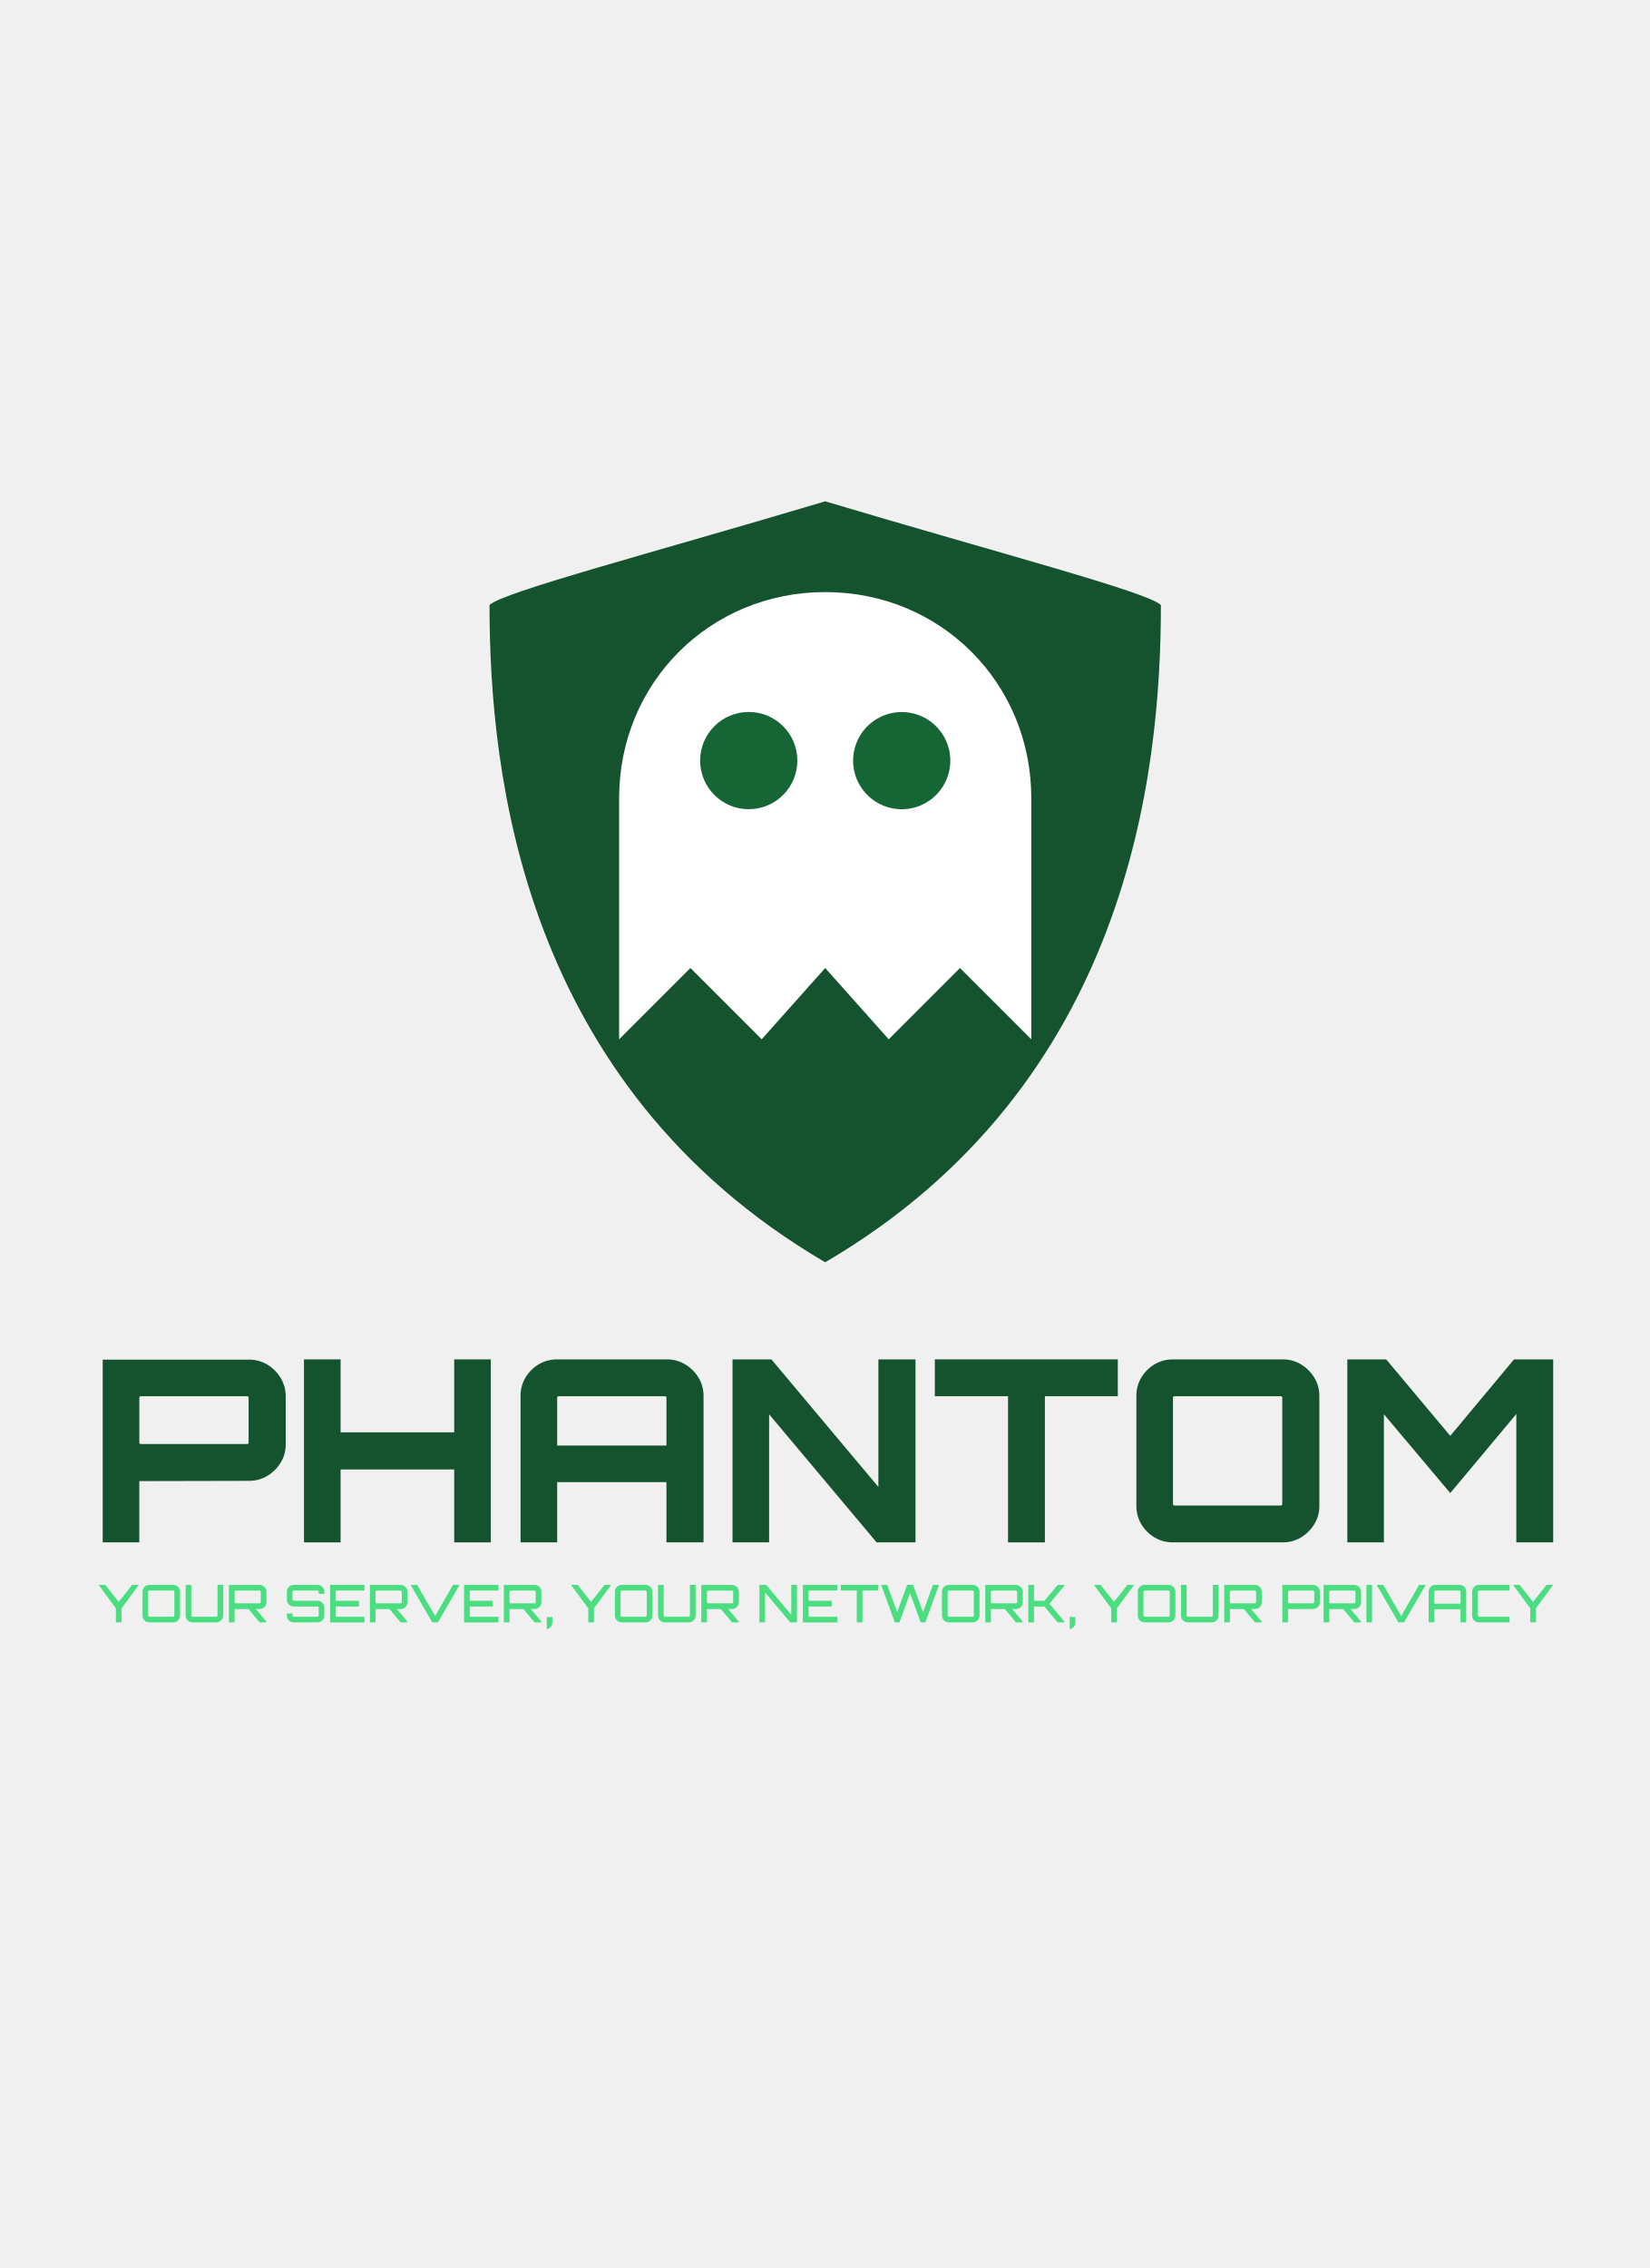
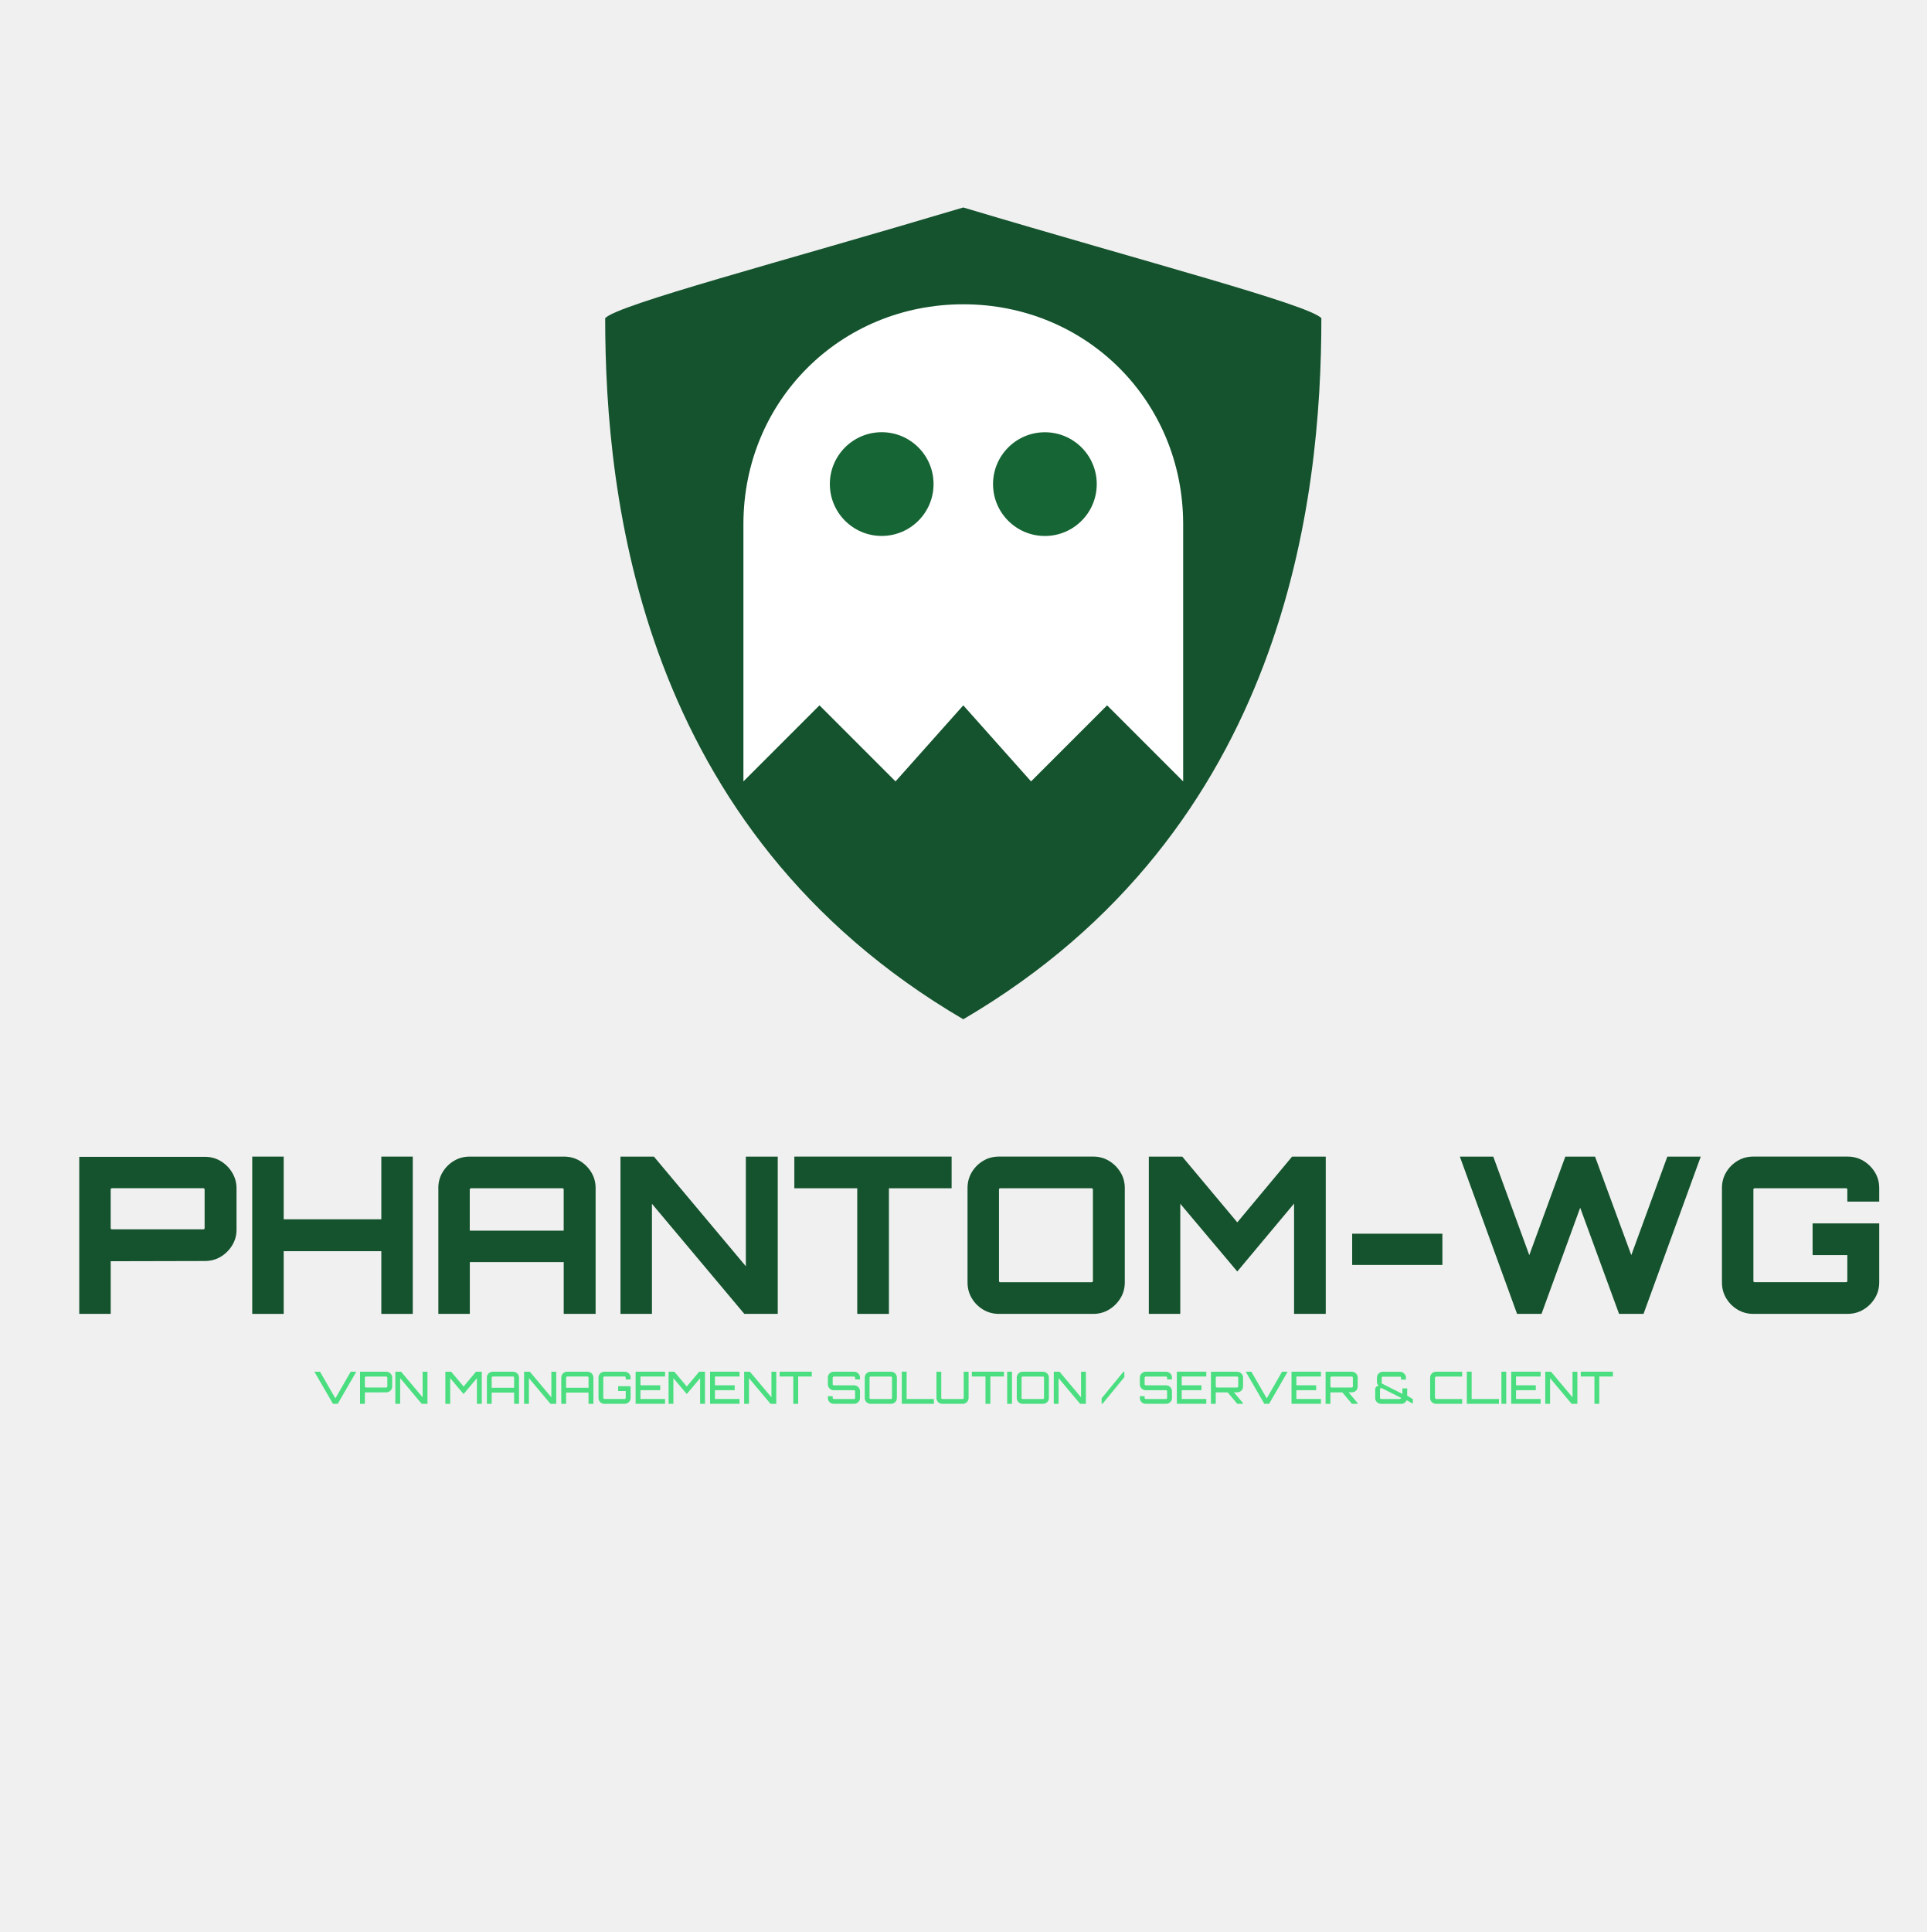
- <svg xmlns="http://www.w3.org/2000/svg" id="Phantom_Master_Vertical_Logo" data-name="Phantom Master Vertical Logo" viewBox="0 0 800 1100" class="phantom-logo">
+ <svg xmlns="http://www.w3.org/2000/svg" id="Phantom_Master_Vertical_Logo" data-name="Phantom Master Vertical Logo" viewBox="0 0 1097.1 1100" class="phantom-logo">
  <defs>
    <style>
      .shield { fill: #14532D;
      }
+ 
      .ghost { fill: #ffffff;
      }
+ 
      .eyes { fill: #166534;
      }
+ 
      .text { fill: #14532D;
      }
+ 
      .slogan { fill: #4ADE80;
      }
    </style>
  </defs>
  <g id="Symbol" class="phantom-symbol">
-     <path id="Shield" class="shield" d="M400.28,243.15c-84.25,25.15-156.55,44.01-162.83,50.3,0,81.73,15.72,232.62,162.83,318.76,147.12-86.13,162.83-237.02,162.83-318.76-6.29-6.29-78.58-25.15-162.83-50.3h0Z" />
-     <path id="Ghost" class="ghost" d="M400.28,287.16c-55.96,0-99.97,44.01-99.97,99.97v116.94l34.58-34.58,34.58,34.58,30.81-34.58,30.81,34.58,34.58-34.58,34.58,34.58v-116.94c0-55.96-44.01-99.97-99.97-99.97Z" />
-     <circle id="Left_Eye" class="eyes" cx="363.19" cy="368.89" r="23.58" />
-     <circle id="Right_Eye" class="eyes" cx="437.38" cy="368.89" r="23.58" transform="translate(3.19 741.54) rotate(-80.78)" />
+     <path id="Shield" class="shield" d="M548.55,118.13c-105.51,31.5-196.06,55.12-203.92,62.99,0,102.36,19.69,291.33,203.92,399.21,184.25-107.87,203.92-296.84,203.92-399.21-7.88-7.88-98.41-31.5-203.93-62.99h0Z" />
+     <path id="Ghost" class="ghost" d="M548.55,173.25c-70.08,0-125.2,55.12-125.2,125.2v146.45l43.31-43.31,43.31,43.31,38.59-43.31,38.59,43.31,43.31-43.31,43.31,43.31v-146.45c0-70.08-55.12-125.2-125.2-125.2h0Z" />
+     <circle id="Left_Eye" class="eyes" cx="502.1" cy="275.61" r="29.53" />
+     <circle id="Right_Eye" class="eyes" cx="595.03" cy="275.64" r="29.53" />
  </g>
  <g id="Phantom_Text" class="text">
-     <path d="M49.82,748.07v-88.64h70.89c3.29,0,6.27.8,8.94,2.4,2.67,1.6,4.83,3.76,6.47,6.47,1.64,2.71,2.47,5.67,2.47,8.88v23.42c0,3.21-.82,6.15-2.47,8.82-1.65,2.67-3.8,4.81-6.47,6.41-2.67,1.6-5.65,2.4-8.94,2.4l-53.14.12v29.71h-17.75ZM68.32,700.36h51.53c.25,0,.43-.06.55-.18.12-.12.19-.27.19-.43v-21.82c0-.25-.06-.43-.19-.55-.12-.12-.31-.19-.55-.19h-51.53c-.25,0-.43.06-.55.19-.12.12-.19.31-.19.55v21.82c0,.17.06.31.19.43.12.12.31.18.55.18Z" />
-     <path d="M147.46,748.07v-88.76h17.75v35.38h55.11v-35.38h17.75v88.76h-17.75v-35.38h-55.11v35.38h-17.75Z" />
-     <path d="M252.5,677.06c0-3.29.8-6.27,2.4-8.94,1.6-2.67,3.74-4.81,6.41-6.41,2.67-1.6,5.65-2.4,8.94-2.4h53.14c3.29,0,6.27.8,8.94,2.4,2.67,1.6,4.83,3.74,6.47,6.41,1.64,2.67,2.47,5.65,2.47,8.94v71.01h-18v-29.22h-53.01v29.22h-17.75v-71.01ZM323.27,701.1v-23.18c0-.25-.06-.43-.19-.55-.12-.12-.31-.19-.55-.19h-51.53c-.25,0-.43.06-.55.19-.12.12-.19.31-.19.55v23.18h53.01Z" />
-     <path d="M355.32,748.07v-88.76h18.86l51.9,61.89v-61.89h18v88.76h-18.86l-52.15-62.13v62.13h-17.75Z" />
-     <path d="M488.96,748.07v-70.89h-35.51v-17.88h88.77v17.88h-35.38v70.89h-17.88Z" />
-     <path d="M568.97,748.07c-3.29,0-6.27-.8-8.94-2.4-2.67-1.6-4.81-3.74-6.41-6.41-1.6-2.67-2.4-5.65-2.4-8.94v-53.26c0-3.29.8-6.27,2.4-8.94,1.6-2.67,3.74-4.81,6.41-6.41,2.67-1.6,5.65-2.4,8.94-2.4h53.26c3.21,0,6.14.8,8.81,2.4,2.67,1.6,4.83,3.74,6.47,6.41,1.64,2.67,2.47,5.65,2.47,8.94v53.26c0,3.29-.82,6.27-2.47,8.94-1.64,2.67-3.8,4.81-6.47,6.41-2.67,1.6-5.61,2.4-8.81,2.4h-53.26ZM569.71,730.19h51.53c.25,0,.43-.06.55-.19.12-.12.19-.31.19-.55v-51.53c0-.25-.06-.43-.19-.55-.12-.12-.31-.19-.55-.19h-51.53c-.25,0-.43.06-.56.19s-.18.31-.18.55v51.53c0,.25.06.43.18.55s.31.19.56.19Z" />
-     <path d="M653.54,748.07v-88.76h18.86l31.07,37.11,30.94-37.11h18.99v88.76h-17.88v-62.26l-32.05,38.34-32.18-38.22v62.13h-17.75Z" />
+     <path d="M45.13,748.07v-89.43h71.52c3.32,0,6.32.81,9.02,2.43,2.69,1.62,4.87,3.79,6.53,6.53,1.66,2.74,2.49,5.72,2.49,8.96v23.63c0,3.23-.83,6.2-2.49,8.89-1.66,2.7-3.84,4.85-6.53,6.47-2.7,1.62-5.7,2.42-9.02,2.42l-53.61.12v29.98h-17.91ZM63.78,699.93h51.99c.25,0,.44-.06.56-.19.12-.12.19-.27.19-.44v-22.02c0-.25-.06-.44-.19-.56-.12-.12-.31-.19-.56-.19h-51.99c-.25,0-.44.06-.56.19s-.19.31-.19.56v22.02c0,.17.06.31.19.44s.31.19.56.19Z" />
+     <path d="M143.64,748.07v-89.55h17.91v35.7h55.6v-35.7h17.91v89.55h-17.91v-35.7h-55.6v35.7h-17.91Z" />
+     <path d="M249.61,676.43c0-3.32.81-6.32,2.43-9.02,1.62-2.69,3.77-4.85,6.47-6.47,2.69-1.62,5.7-2.42,9.02-2.42h53.61c3.32,0,6.32.81,9.02,2.42,2.69,1.62,4.87,3.77,6.53,6.47,1.66,2.7,2.49,5.7,2.49,9.02v71.64h-18.16v-29.48h-53.48v29.48h-17.91v-71.64ZM321,700.68v-23.38c0-.25-.06-.44-.19-.56s-.31-.19-.56-.19h-51.99c-.25,0-.44.06-.56.19-.12.12-.19.31-.19.56v23.38h53.48Z" />
+     <path d="M353.34,748.07v-89.55h19.03l52.37,62.44v-62.44h18.16v89.55h-19.03l-52.61-62.69v62.69h-17.91Z" />
+     <path d="M488.17,748.07v-71.52h-35.82v-18.04h89.56v18.04h-35.7v71.52h-18.04Z" />
+     <path d="M568.89,748.07c-3.32,0-6.32-.81-9.02-2.43-2.7-1.62-4.85-3.77-6.47-6.47-1.62-2.69-2.42-5.7-2.42-9.02v-53.73c0-3.32.81-6.32,2.42-9.02,1.62-2.69,3.77-4.85,6.47-6.47,2.69-1.62,5.7-2.42,9.02-2.42h53.73c3.23,0,6.2.81,8.89,2.42,2.69,1.62,4.87,3.77,6.53,6.47,1.66,2.7,2.49,5.7,2.49,9.02v53.73c0,3.32-.83,6.32-2.49,9.02-1.66,2.7-3.84,4.85-6.53,6.47-2.7,1.62-5.66,2.43-8.89,2.43h-53.73ZM569.64,730.04h51.99c.25,0,.44-.06.56-.19s.19-.31.19-.56v-51.99c0-.25-.06-.44-.19-.56-.12-.12-.31-.19-.56-.19h-51.99c-.25,0-.44.06-.56.19-.12.12-.19.31-.19.56v51.99c0,.25.06.43.19.56s.31.19.56.19Z" />
+     <path d="M654.22,748.07v-89.55h19.03l31.34,37.44,31.22-37.44h19.16v89.55h-18.04v-62.81l-32.34,38.68-32.46-38.56v62.69h-17.91Z" />
+     <path d="M770.02,720.21v-17.79h51.37v17.79h-51.37Z" />
+     <path d="M863.92,748.07l-32.59-89.55h19.03l20.52,56.1,20.52-56.1h16.92l20.65,56.1,20.52-56.1h19.03l-32.59,89.55h-13.93l-22.14-60.45-22.02,60.45h-13.93Z" />
+     <path d="M998.5,748.07c-3.32,0-6.32-.81-9.02-2.43-2.7-1.62-4.85-3.77-6.47-6.47-1.62-2.69-2.42-5.7-2.42-9.02v-53.73c0-3.32.81-6.32,2.42-9.02,1.62-2.69,3.77-4.85,6.47-6.47,2.69-1.62,5.7-2.42,9.02-2.42h53.61c3.32,0,6.32.81,9.02,2.42,2.69,1.62,4.87,3.77,6.53,6.47,1.66,2.7,2.49,5.7,2.49,9.02v7.71h-18.16v-6.84c0-.25-.06-.44-.19-.56-.12-.12-.31-.19-.56-.19h-51.99c-.25,0-.44.06-.56.19-.12.12-.19.31-.19.56v51.99c0,.25.06.43.19.56.12.12.31.19.56.19h51.99c.25,0,.44-.06.56-.19s.19-.31.19-.56v-14.68h-19.78v-18.04h37.94v33.58c0,3.32-.83,6.32-2.49,9.02-1.66,2.7-3.84,4.85-6.53,6.47-2.7,1.62-5.7,2.43-9.02,2.43h-53.61Z" />
  </g>
  <g id="Slogan" class="slogan">
-     <path class="st2" d="M56.21,786.88v-6.83l-8.39-11.38h3.21l6.55,8.27,6.52-8.27h3.24l-8.39,11.38v6.83h-2.73Z" />
-     <path class="st2" d="M72.42,786.88c-.61,0-1.16-.15-1.66-.44-.5-.29-.89-.69-1.19-1.19-.3-.5-.44-1.05-.44-1.66v-11.63c0-.61.15-1.16.44-1.66.29-.5.69-.89,1.19-1.19.5-.29,1.05-.44,1.66-.44h11.63c.59,0,1.14.15,1.64.44.51.3.91.69,1.2,1.19.29.5.44,1.05.44,1.66v11.63c0,.61-.15,1.16-.44,1.66-.3.5-.7.89-1.2,1.19-.51.3-1.05.44-1.64.44h-11.63ZM72.49,784.15h11.45c.19,0,.34-.06.46-.19.12-.13.18-.27.18-.44v-11.48c0-.17-.06-.32-.18-.44-.12-.13-.27-.19-.46-.19h-11.45c-.17,0-.32.06-.44.19s-.19.27-.19.44v11.48c0,.17.06.32.19.44s.27.19.44.19Z" />
-     <path class="st2" d="M91.69,786.44c-.5-.29-.89-.69-1.19-1.19-.3-.5-.44-1.05-.44-1.66v-14.92h2.73v14.84c0,.17.06.32.19.44s.27.19.44.19h11.45c.19,0,.34-.06.46-.19.12-.13.18-.27.18-.44v-14.84h2.76v14.92c0,.61-.15,1.16-.44,1.66-.3.5-.7.89-1.2,1.19-.51.3-1.05.44-1.64.44h-11.63c-.61,0-1.16-.15-1.66-.44Z" />
-     <path class="st2" d="M111.05,786.88v-18.18h14.89c.61,0,1.16.15,1.67.46.51.3.91.7,1.2,1.2.29.5.44,1.04.44,1.63v5.11c0,.61-.15,1.16-.44,1.66-.3.5-.7.89-1.2,1.19-.51.3-1.06.44-1.67.44l-12.16.02v6.47h-2.73ZM114.41,777.63h11.45c.19,0,.34-.06.46-.18.12-.12.18-.26.18-.43v-4.96c0-.17-.06-.32-.18-.44-.12-.13-.27-.19-.46-.19h-11.45c-.17,0-.32.06-.44.19-.13.13-.19.27-.19.44v4.96c0,.17.06.31.19.43s.27.18.44.18ZM125.96,786.88l-5.69-6.8h3.56l5.31,6.3v.51h-3.19Z" />
-     <path class="st2" d="M142.42,786.88c-.59,0-1.14-.15-1.64-.44-.51-.29-.91-.69-1.2-1.19-.3-.5-.44-1.05-.44-1.66v-1.06h2.73v.99c0,.17.06.32.19.44.13.13.27.19.44.19h11.48c.17,0,.31-.06.43-.19.12-.13.18-.27.18-.44v-3.74c0-.19-.06-.33-.18-.44-.12-.11-.26-.16-.43-.16h-11.55c-.59,0-1.14-.15-1.64-.46-.51-.3-.91-.7-1.2-1.2-.3-.5-.44-1.05-.44-1.66v-3.89c0-.61.15-1.16.44-1.66.29-.5.7-.89,1.2-1.19.51-.29,1.05-.44,1.64-.44h11.63c.59,0,1.14.15,1.64.44.51.3.91.69,1.2,1.19.29.5.44,1.05.44,1.66v1.06h-2.76v-.99c0-.17-.06-.32-.18-.44-.12-.13-.26-.19-.43-.19h-11.48c-.17,0-.32.06-.44.19-.13.13-.19.27-.19.44v3.74c0,.19.06.33.19.44.13.11.27.16.44.16h11.55c.59,0,1.14.15,1.64.46.51.3.91.7,1.2,1.2.29.5.44,1.05.44,1.66v3.89c0,.61-.15,1.16-.44,1.66-.3.5-.7.89-1.2,1.19-.51.3-1.05.44-1.64.44h-11.63Z" />
-     <path class="st2" d="M160.12,786.88v-18.2h16.69v2.73h-13.93v4.98h11.2v2.78h-11.2v4.98h13.93v2.73h-16.69Z" />
-     <path class="st2" d="M179.44,786.88v-18.18h14.89c.61,0,1.16.15,1.67.46.51.3.91.7,1.2,1.2.29.5.44,1.04.44,1.63v5.11c0,.61-.15,1.16-.44,1.66-.3.5-.7.89-1.2,1.19-.51.3-1.06.44-1.67.44l-12.16.02v6.47h-2.73ZM182.8,777.63h11.45c.19,0,.34-.06.46-.18.12-.12.18-.26.18-.43v-4.96c0-.17-.06-.32-.18-.44-.12-.13-.27-.19-.46-.19h-11.45c-.17,0-.32.06-.44.19-.13.13-.19.27-.19.44v4.96c0,.17.06.31.19.43s.27.18.44.18ZM194.35,786.88l-5.69-6.8h3.56l5.31,6.3v.51h-3.19Z" />
-     <path class="st2" d="M209.7,786.88l-10.54-18.2h3.19l8.72,15.12,8.67-15.12h3.19l-10.52,18.2h-2.71Z" />
-     <path class="st2" d="M225.1,786.88v-18.2h16.69v2.73h-13.93v4.98h11.2v2.78h-11.2v4.98h13.93v2.73h-16.69Z" />
-     <path class="st2" d="M244.41,786.88v-18.18h14.89c.61,0,1.16.15,1.67.46.51.3.91.7,1.2,1.2.29.5.44,1.04.44,1.63v5.11c0,.61-.15,1.16-.44,1.66-.3.5-.7.89-1.2,1.19-.51.3-1.06.44-1.67.44l-12.16.02v6.47h-2.73ZM247.78,777.63h11.45c.19,0,.34-.06.46-.18.12-.12.18-.26.18-.43v-4.96c0-.17-.06-.32-.18-.44-.12-.13-.27-.19-.46-.19h-11.45c-.17,0-.32.06-.44.19-.13.13-.19.27-.19.44v4.96c0,.17.06.31.19.43s.27.18.44.18ZM259.33,786.88l-5.69-6.8h3.56l5.31,6.3v.51h-3.19Z" />
-     <path class="st2" d="M265.22,790.22v-5.97h2.73v2.73c0,.52-.12,1-.35,1.43-.24.43-.56.8-.97,1.12-.41.32-.88.55-1.4.68Z" />
-     <path class="st2" d="M285.35,786.88v-6.83l-8.39-11.38h3.21l6.55,8.27,6.52-8.27h3.24l-8.39,11.38v6.83h-2.73Z" />
-     <path class="st2" d="M301.55,786.88c-.61,0-1.16-.15-1.66-.44-.5-.29-.89-.69-1.19-1.19-.3-.5-.44-1.05-.44-1.66v-11.63c0-.61.15-1.16.44-1.66.29-.5.69-.89,1.19-1.19.5-.29,1.05-.44,1.66-.44h11.63c.59,0,1.14.15,1.64.44.51.3.91.69,1.2,1.19.29.5.44,1.05.44,1.66v11.63c0,.61-.15,1.16-.44,1.66-.3.5-.7.89-1.2,1.19-.51.3-1.05.44-1.64.44h-11.63ZM301.63,784.15h11.45c.19,0,.34-.06.46-.19.12-.13.18-.27.18-.44v-11.48c0-.17-.06-.32-.18-.44-.12-.13-.27-.19-.46-.19h-11.45c-.17,0-.32.06-.44.19s-.19.27-.19.44v11.48c0,.17.06.32.19.44s.27.19.44.19Z" />
-     <path class="st2" d="M320.83,786.44c-.5-.29-.89-.69-1.19-1.19-.3-.5-.44-1.05-.44-1.66v-14.92h2.73v14.84c0,.17.06.32.19.44.13.13.27.19.44.19h11.45c.19,0,.34-.06.46-.19.12-.13.18-.27.18-.44v-14.84h2.76v14.92c0,.61-.15,1.16-.44,1.66-.3.5-.7.89-1.2,1.19-.51.3-1.05.44-1.64.44h-11.63c-.61,0-1.16-.15-1.66-.44Z" />
-     <path class="st2" d="M340.18,786.88v-18.18h14.89c.61,0,1.16.15,1.67.46.51.3.91.7,1.2,1.2.29.5.44,1.04.44,1.63v5.11c0,.61-.15,1.16-.44,1.66-.3.5-.7.89-1.2,1.19-.51.3-1.06.44-1.67.44l-12.16.02v6.47h-2.73ZM343.55,777.63h11.45c.19,0,.34-.06.46-.18s.18-.26.18-.43v-4.96c0-.17-.06-.32-.18-.44-.12-.13-.27-.19-.46-.19h-11.45c-.17,0-.32.06-.44.19-.13.13-.19.27-.19.44v4.96c0,.17.06.31.19.43s.27.18.44.18ZM355.1,786.88l-5.69-6.8h3.56l5.31,6.3v.51h-3.19Z" />
-     <path class="st2" d="M368.37,786.88v-18.2h3.26l12.19,14.51v-14.51h2.76v18.2h-3.26l-12.21-14.54v14.54h-2.73Z" />
-     <path class="st2" d="M389.46,786.88v-18.2h16.69v2.73h-13.93v4.98h11.2v2.78h-11.2v4.98h13.93v2.73h-16.69Z" />
-     <path class="st2" d="M415.6,786.88v-15.47h-7.74v-2.73h18.2v2.73h-7.71v15.47h-2.76Z" />
-     <path class="st2" d="M434.06,786.88l-6.62-18.2h2.91l4.83,13.25,4.83-13.25h2.88l4.85,13.25,4.8-13.25h2.93l-6.62,18.2h-2.25l-5.16-14.16-5.16,14.16h-2.22Z" />
-     <path class="st2" d="M460.22,786.88c-.61,0-1.16-.15-1.66-.44-.5-.29-.89-.69-1.19-1.19-.3-.5-.44-1.05-.44-1.66v-11.63c0-.61.15-1.16.44-1.66.29-.5.69-.89,1.19-1.19.5-.29,1.05-.44,1.66-.44h11.63c.59,0,1.14.15,1.64.44.51.3.91.69,1.2,1.19s.44,1.05.44,1.66v11.63c0,.61-.15,1.16-.44,1.66-.3.5-.7.89-1.2,1.19-.51.3-1.05.44-1.64.44h-11.63ZM460.3,784.15h11.45c.19,0,.34-.06.46-.19.12-.13.18-.27.18-.44v-11.48c0-.17-.06-.32-.18-.44-.12-.13-.27-.19-.46-.19h-11.45c-.17,0-.32.06-.44.19s-.19.27-.19.44v11.48c0,.17.06.32.19.44s.27.19.44.19Z" />
-     <path class="st2" d="M477.92,786.88v-18.18h14.89c.61,0,1.16.15,1.67.46.51.3.91.7,1.2,1.2.29.5.44,1.04.44,1.63v5.11c0,.61-.15,1.16-.44,1.66-.3.5-.7.89-1.2,1.19-.51.3-1.06.44-1.67.44l-12.16.02v6.47h-2.73ZM481.28,777.63h11.45c.19,0,.34-.06.46-.18s.18-.26.18-.43v-4.96c0-.17-.06-.32-.18-.44-.12-.13-.27-.19-.46-.19h-11.45c-.17,0-.32.06-.44.19-.13.13-.19.27-.19.44v4.96c0,.17.06.31.19.43s.27.18.44.18ZM492.84,786.88l-5.69-6.8h3.56l5.31,6.3v.51h-3.19Z" />
-     <path class="st2" d="M498.81,786.88v-18.2h2.76v7.71h5.03l6.47-7.71h3.16v.51l-7.21,8.6,7.23,8.6v.51h-3.19l-6.47-7.71h-5.03v7.71h-2.76Z" />
-     <path class="st2" d="M518.88,790.22v-5.97h2.73v2.73c0,.52-.12,1-.35,1.43-.24.43-.56.8-.97,1.12-.41.32-.88.55-1.4.68Z" />
-     <path class="st2" d="M539,786.88v-6.83l-8.39-11.38h3.21l6.55,8.27,6.52-8.27h3.24l-8.39,11.38v6.83h-2.73Z" />
-     <path class="st2" d="M555.21,786.88c-.61,0-1.16-.15-1.66-.44-.5-.29-.89-.69-1.19-1.19-.3-.5-.44-1.05-.44-1.66v-11.63c0-.61.15-1.16.44-1.66.29-.5.69-.89,1.19-1.19.5-.29,1.05-.44,1.66-.44h11.63c.59,0,1.14.15,1.64.44.51.3.91.69,1.2,1.19s.44,1.05.44,1.66v11.63c0,.61-.15,1.16-.44,1.66-.3.5-.7.89-1.2,1.19-.51.3-1.05.44-1.64.44h-11.63ZM555.29,784.15h11.45c.19,0,.34-.06.46-.19.12-.13.18-.27.18-.44v-11.48c0-.17-.06-.32-.18-.44-.12-.13-.27-.19-.46-.19h-11.45c-.17,0-.32.06-.44.19s-.19.27-.19.44v11.48c0,.17.06.32.19.44s.27.19.44.19Z" />
-     <path class="st2" d="M574.49,786.44c-.5-.29-.89-.69-1.19-1.19-.3-.5-.44-1.05-.44-1.66v-14.92h2.73v14.84c0,.17.06.32.19.44s.27.19.44.19h11.45c.19,0,.34-.06.46-.19.12-.13.18-.27.18-.44v-14.84h2.76v14.92c0,.61-.15,1.16-.44,1.66-.3.5-.7.89-1.2,1.19-.51.3-1.05.44-1.64.44h-11.63c-.61,0-1.16-.15-1.66-.44Z" />
-     <path class="st2" d="M593.84,786.88v-18.18h14.89c.61,0,1.16.15,1.67.46.51.3.91.7,1.2,1.2.29.5.44,1.04.44,1.63v5.11c0,.61-.15,1.16-.44,1.66-.3.5-.7.89-1.2,1.19-.51.3-1.06.44-1.67.44l-12.16.02v6.47h-2.73ZM597.2,777.63h11.45c.19,0,.34-.06.46-.18s.18-.26.18-.43v-4.96c0-.17-.06-.32-.18-.44-.12-.13-.27-.19-.46-.19h-11.45c-.17,0-.32.06-.44.19-.13.13-.19.27-.19.44v4.96c0,.17.06.31.19.43s.27.18.44.18ZM608.76,786.88l-5.69-6.8h3.56l5.31,6.3v.51h-3.19Z" />
-     <path class="st2" d="M622.03,786.88v-18.18h14.89c.61,0,1.16.15,1.67.46.51.3.91.7,1.2,1.2.29.5.44,1.04.44,1.63v5.11c0,.61-.15,1.16-.44,1.66-.3.5-.7.89-1.2,1.19-.51.3-1.06.44-1.67.44l-12.16.02v6.47h-2.73ZM625.4,777.63h11.45c.19,0,.34-.06.46-.18s.18-.26.18-.43v-4.96c0-.17-.06-.32-.18-.44-.12-.13-.27-.19-.46-.19h-11.45c-.17,0-.32.06-.44.19-.13.13-.19.27-.19.44v4.96c0,.17.06.31.19.43s.27.18.44.18Z" />
-     <path class="st2" d="M642.03,786.88v-18.18h14.89c.61,0,1.16.15,1.67.46.51.3.91.7,1.2,1.2.29.5.44,1.04.44,1.63v5.11c0,.61-.15,1.16-.44,1.66-.3.5-.7.89-1.2,1.19-.51.3-1.06.44-1.67.44l-12.16.02v6.47h-2.73ZM645.39,777.63h11.45c.19,0,.34-.06.46-.18s.18-.26.18-.43v-4.96c0-.17-.06-.32-.18-.44-.12-.13-.27-.19-.46-.19h-11.45c-.17,0-.32.06-.44.19-.13.13-.19.27-.19.44v4.96c0,.17.06.31.19.43s.27.18.44.18ZM656.95,786.88l-5.69-6.8h3.56l5.31,6.3v.51h-3.19Z" />
-     <path class="st2" d="M662.81,786.88v-18.2h2.73v18.2h-2.73Z" />
-     <path class="st2" d="M678.31,786.88l-10.54-18.2h3.19l8.72,15.12,8.67-15.12h3.19l-10.52,18.2h-2.71Z" />
-     <path class="st2" d="M693,771.96c0-.61.15-1.16.44-1.66.29-.5.69-.89,1.19-1.19.5-.29,1.05-.44,1.66-.44h11.6c.61,0,1.16.15,1.67.44.51.3.91.69,1.2,1.19.29.5.44,1.05.44,1.66v14.92h-2.76v-6.37h-12.72v6.37h-2.73v-14.92ZM708.45,777.78v-5.74c0-.17-.06-.32-.18-.44-.12-.13-.27-.19-.46-.19h-11.45c-.17,0-.32.06-.44.19-.13.13-.19.27-.19.44v5.74h12.72Z" />
-     <path class="st2" d="M717.37,786.88c-.61,0-1.16-.15-1.66-.44-.5-.29-.89-.69-1.19-1.19-.3-.5-.44-1.05-.44-1.66v-11.63c0-.61.15-1.16.44-1.66.29-.5.69-.89,1.19-1.19.5-.29,1.05-.44,1.66-.44h14.87v2.73h-14.49c-.27,0-.49.09-.67.27-.18.18-.27.4-.27.67v10.87c0,.27.09.49.27.67.18.18.4.27.67.27h14.49v2.73h-14.87Z" />
-     <path class="st2" d="M742.28,786.88v-6.83l-8.39-11.38h3.21l6.55,8.27,6.52-8.27h3.24l-8.39,11.38v6.83h-2.73Z" />
+     <path d="M189.62,799.28l-10.59-18.29h3.2l8.76,15.19,8.71-15.19h3.2l-10.57,18.29h-2.72Z" />
+     <path d="M205.04,799.28v-18.27h14.96c.61,0,1.17.15,1.68.46.51.3.91.71,1.21,1.21.3.5.44,1.05.44,1.64v5.13c0,.61-.15,1.16-.44,1.66-.3.5-.7.9-1.21,1.19-.51.3-1.07.44-1.68.44l-12.22.03v6.5h-2.74ZM208.42,789.99h11.51c.19,0,.34-.06.46-.18.12-.12.18-.26.18-.43v-4.98c0-.17-.06-.32-.18-.44-.12-.13-.27-.19-.46-.19h-11.51c-.17,0-.32.06-.44.19-.13.13-.19.28-.19.44v4.98c0,.17.06.31.19.43s.27.18.44.18Z" />
+     <path d="M225.13,799.28v-18.29h3.28l12.25,14.58v-14.58h2.77v18.29h-3.28l-12.27-14.61v14.61h-2.74Z" />
+     <path d="M253.63,799.28v-18.29h3.28l7.09,8.43,7.06-8.43h3.3v18.29h-2.77v-14.61l-7.6,9.04-7.62-9.04v14.61h-2.74Z" />
+     <path d="M277.26,784.3c0-.61.15-1.16.44-1.66.3-.5.69-.9,1.19-1.19.5-.3,1.05-.44,1.66-.44h11.66c.61,0,1.17.15,1.68.44.51.3.91.69,1.21,1.19.3.5.45,1.05.45,1.66v14.99h-2.77v-6.4h-12.78v6.4h-2.74v-14.99ZM292.78,790.14v-5.77c0-.17-.06-.32-.18-.44-.12-.13-.27-.19-.46-.19h-11.51c-.17,0-.32.06-.44.19-.13.13-.19.28-.19.44v5.77h12.78Z" />
+     <path d="M298.45,799.28v-18.29h3.28l12.25,14.58v-14.58h2.77v18.29h-3.28l-12.27-14.61v14.61h-2.74Z" />
+     <path d="M319.63,784.3c0-.61.15-1.16.44-1.66.3-.5.69-.9,1.19-1.19.5-.3,1.05-.44,1.66-.44h11.66c.61,0,1.17.15,1.68.44.51.3.91.69,1.21,1.19.3.5.45,1.05.45,1.66v14.99h-2.77v-6.4h-12.78v6.4h-2.74v-14.99ZM335.16,790.14v-5.77c0-.17-.06-.32-.18-.44-.12-.13-.27-.19-.46-.19h-11.51c-.17,0-.32.06-.44.19-.13.13-.19.28-.19.44v5.77h12.78Z" />
+     <path d="M344.12,799.28c-.61,0-1.17-.15-1.66-.44-.5-.3-.9-.69-1.19-1.19-.3-.5-.44-1.05-.44-1.66v-11.69c0-.61.15-1.16.44-1.66.3-.5.69-.9,1.19-1.19.5-.3,1.05-.44,1.66-.44h11.66c.61,0,1.17.15,1.68.44.51.3.91.69,1.21,1.19.3.5.44,1.05.44,1.66v1.09h-2.77v-1.02c0-.17-.06-.32-.18-.44-.12-.13-.27-.19-.46-.19h-11.51c-.17,0-.32.06-.44.19-.13.13-.19.28-.19.44v11.53c0,.17.06.32.19.44s.27.19.44.19h11.51c.19,0,.34-.06.46-.19.12-.13.18-.27.18-.44v-3.89h-4.32v-2.77h7.09v6.73c0,.61-.15,1.17-.44,1.66-.3.5-.7.9-1.21,1.19-.51.3-1.07.44-1.68.44h-11.66Z" />
+     <path d="M361.96,799.28v-18.29h16.77v2.74h-14v5h11.25v2.79h-11.25v5h14v2.74h-16.77Z" />
+     <path d="M380.73,799.28v-18.29h3.28l7.09,8.43,7.06-8.43h3.3v18.29h-2.77v-14.61l-7.6,9.04-7.62-9.04v14.61h-2.74Z" />
+     <path d="M404.36,799.28v-18.29h16.77v2.74h-14v5h11.25v2.79h-11.25v5h14v2.74h-16.77Z" />
+     <path d="M423.77,799.28v-18.29h3.28l12.25,14.58v-14.58h2.77v18.29h-3.28l-12.27-14.61v14.61h-2.74Z" />
+     <path d="M451.76,799.28v-15.55h-7.77v-2.74h18.29v2.74h-7.75v15.55h-2.77Z" />
+     <path d="M474.75,799.28c-.59,0-1.14-.15-1.65-.44s-.91-.69-1.21-1.19c-.3-.5-.44-1.05-.44-1.66v-1.07h2.74v.99c0,.17.06.32.19.44s.27.19.44.19h11.53c.17,0,.31-.06.43-.19.12-.13.18-.27.18-.44v-3.76c0-.19-.06-.33-.18-.44-.12-.11-.26-.17-.43-.17h-11.61c-.59,0-1.14-.15-1.65-.46-.51-.3-.91-.71-1.21-1.21s-.44-1.05-.44-1.66v-3.91c0-.61.15-1.16.44-1.66s.7-.9,1.21-1.19c.51-.3,1.06-.44,1.65-.44h11.69c.59,0,1.14.15,1.65.44.51.3.91.69,1.21,1.19.3.5.44,1.05.44,1.66v1.07h-2.77v-.99c0-.17-.06-.32-.18-.44-.12-.13-.26-.19-.43-.19h-11.53c-.17,0-.32.06-.44.19-.13.13-.19.28-.19.44v3.76c0,.19.06.33.19.44s.27.17.44.17h11.61c.59,0,1.14.15,1.65.46.51.31.91.71,1.21,1.21.3.5.44,1.05.44,1.66v3.91c0,.61-.15,1.17-.44,1.66-.3.5-.7.9-1.21,1.19s-1.06.44-1.65.44h-11.69Z" />
+     <path d="M495.74,799.28c-.61,0-1.17-.15-1.66-.44-.5-.3-.9-.69-1.19-1.19-.3-.5-.44-1.05-.44-1.66v-11.69c0-.61.15-1.16.44-1.66s.69-.9,1.19-1.19c.5-.3,1.05-.44,1.66-.44h11.69c.59,0,1.14.15,1.65.44.51.3.91.69,1.21,1.19.3.5.44,1.05.44,1.66v11.69c0,.61-.15,1.17-.44,1.66-.3.5-.7.9-1.21,1.19s-1.06.44-1.65.44h-11.69ZM495.81,796.54h11.51c.19,0,.34-.06.46-.19.12-.13.18-.27.18-.44v-11.53c0-.17-.06-.32-.18-.44-.12-.13-.27-.19-.46-.19h-11.51c-.17,0-.32.06-.44.19-.13.13-.19.28-.19.44v11.53c0,.17.06.32.19.44s.27.19.44.19Z" />
+     <path d="M513.54,799.28v-18.32h2.74v15.57h15.55v2.74h-18.29Z" />
+     <path d="M534.9,798.84c-.5-.3-.9-.69-1.19-1.19-.3-.5-.44-1.05-.44-1.66v-14.99h2.74v14.91c0,.17.06.32.19.44s.28.19.45.19h11.51c.19,0,.34-.06.46-.19s.18-.27.18-.44v-14.91h2.77v14.99c0,.61-.15,1.17-.44,1.66-.3.5-.7.9-1.21,1.19s-1.06.44-1.65.44h-11.69c-.61,0-1.17-.15-1.66-.44Z" />
+     <path d="M561.2,799.28v-15.55h-7.77v-2.74h18.29v2.74h-7.75v15.55h-2.77Z" />
+     <path d="M573.55,799.28v-18.29h2.74v18.29h-2.74Z" />
+     <path d="M582.31,799.28c-.61,0-1.17-.15-1.66-.44-.5-.3-.9-.69-1.19-1.19-.3-.5-.44-1.05-.44-1.66v-11.69c0-.61.15-1.16.44-1.66.3-.5.69-.9,1.19-1.19.5-.3,1.05-.44,1.66-.44h11.69c.59,0,1.14.15,1.65.44.51.3.91.69,1.21,1.19.3.5.44,1.05.44,1.66v11.69c0,.61-.15,1.17-.44,1.66-.3.5-.7.9-1.21,1.19s-1.06.44-1.65.44h-11.69ZM582.39,796.54h11.51c.19,0,.34-.06.46-.19s.18-.27.18-.44v-11.53c0-.17-.06-.32-.18-.44-.12-.13-.27-.19-.46-.19h-11.51c-.17,0-.32.06-.45.19-.13.13-.19.28-.19.44v11.53c0,.17.06.32.19.44s.28.19.45.19Z" />
+     <path d="M600.09,799.28v-18.29h3.28l12.24,14.58v-14.58h2.77v18.29h-3.28l-12.27-14.61v14.61h-2.74Z" />
+     <path d="M627.33,799.28v-3.15l12.32-15.01.63-.13v3.1l-12.32,15.04-.63.15Z" />
+     <path d="M652.4,799.28c-.59,0-1.14-.15-1.65-.44-.51-.3-.91-.69-1.21-1.19-.3-.5-.44-1.05-.44-1.66v-1.07h2.74v.99c0,.17.06.32.19.44s.28.19.45.19h11.53c.17,0,.31-.06.43-.19s.18-.27.18-.44v-3.76c0-.19-.06-.33-.18-.44s-.26-.17-.43-.17h-11.61c-.59,0-1.14-.15-1.65-.46-.51-.3-.91-.71-1.21-1.21-.3-.5-.44-1.05-.44-1.66v-3.91c0-.61.15-1.16.44-1.66.3-.5.7-.9,1.21-1.19.51-.3,1.06-.44,1.65-.44h11.69c.59,0,1.14.15,1.65.44.51.3.91.69,1.21,1.19.3.5.44,1.05.44,1.66v1.07h-2.77v-.99c0-.17-.06-.32-.18-.44-.12-.13-.26-.19-.43-.19h-11.53c-.17,0-.32.06-.45.19-.13.13-.19.28-.19.44v3.76c0,.19.06.33.19.44s.28.17.45.17h11.61c.59,0,1.14.15,1.65.46.51.31.91.71,1.21,1.21.3.5.44,1.05.44,1.66v3.91c0,.61-.15,1.17-.44,1.66-.3.5-.7.9-1.21,1.19s-1.06.44-1.65.44h-11.69Z" />
+     <path d="M670.18,799.28v-18.29h16.77v2.74h-14v5h11.25v2.79h-11.25v5h14v2.74h-16.77Z" />
+     <path d="M689.59,799.28v-18.27h14.96c.61,0,1.17.15,1.68.46s.91.71,1.21,1.21c.3.5.44,1.05.44,1.64v5.13c0,.61-.15,1.16-.44,1.66-.3.5-.7.9-1.21,1.19-.51.3-1.07.44-1.68.44l-12.22.03v6.5h-2.74ZM692.97,789.99h11.51c.19,0,.34-.06.46-.18s.18-.26.18-.43v-4.98c0-.17-.06-.32-.18-.44-.12-.13-.27-.19-.46-.19h-11.51c-.17,0-.32.06-.45.19-.13.13-.19.28-.19.44v4.98c0,.17.06.31.19.43s.28.18.45.18ZM704.58,799.28l-5.72-6.83h3.58l5.33,6.33v.51h-3.2Z" />
+     <path d="M720,799.28l-10.59-18.29h3.2l8.76,15.19,8.71-15.19h3.2l-10.57,18.29h-2.72Z" />
+     <path d="M735.47,799.28v-18.29h16.77v2.74h-14v5h11.25v2.79h-11.25v5h14v2.74h-16.77Z" />
+     <path d="M754.88,799.28v-18.27h14.96c.61,0,1.17.15,1.68.46s.91.71,1.21,1.21c.3.5.44,1.05.44,1.64v5.13c0,.61-.15,1.16-.44,1.66-.3.5-.7.9-1.21,1.19-.51.3-1.07.44-1.68.44l-12.22.03v6.5h-2.74ZM758.26,789.99h11.51c.19,0,.34-.06.46-.18s.18-.26.18-.43v-4.98c0-.17-.06-.32-.18-.44-.12-.13-.27-.19-.46-.19h-11.51c-.17,0-.32.06-.45.19-.13.13-.19.28-.19.44v4.98c0,.17.06.31.19.43s.28.18.45.18ZM769.87,799.28l-5.72-6.83h3.58l5.33,6.33v.51h-3.2Z" />
+     <path d="M786.43,799.28c-.59,0-1.14-.15-1.64-.44-.5-.3-.9-.69-1.21-1.19-.3-.5-.46-1.05-.46-1.66v-5.18c0-.37.18-.75.53-1.13.36-.38.85-.61,1.47-.7-.66-.56-.99-1.24-.99-2.03v-2.62c0-.61.15-1.16.45-1.66.3-.5.69-.9,1.19-1.19.5-.3,1.05-.44,1.66-.44h9.88c.52,0,1.02.13,1.47.38.46.25.85.59,1.18,1s.55.87.67,1.36v1.7h-2.77v-1.04c0-.17-.06-.31-.18-.43s-.27-.18-.46-.18h-9.76c-.17,0-.31.06-.43.18-.12.12-.18.26-.18.43v3.25l11.76,5.94v-3.12h2.74v4.17l3.23,1.91v2.62l-3.51-1.98c-.3.63-.73,1.13-1.27,1.51-.54.38-1.12.57-1.73.57h-11.69ZM786.51,796.54h10.49c.17,0,.35-.05.53-.17.19-.11.35-.25.48-.42l-11.13-5.59-.38-.08c-.17,0-.32.08-.45.25-.13.17-.19.44-.19.81v4.55c0,.17.06.32.19.44s.28.19.45.19Z" />
+     <path d="M817.71,799.28c-.61,0-1.17-.15-1.66-.44-.5-.3-.9-.69-1.19-1.19-.3-.5-.44-1.05-.44-1.66v-11.69c0-.61.15-1.16.44-1.66.3-.5.69-.9,1.19-1.19.5-.3,1.05-.44,1.66-.44h14.94v2.74h-14.56c-.27,0-.5.09-.67.27s-.27.4-.27.67v10.92c0,.27.09.5.27.67.18.18.4.27.67.27h14.56v2.74h-14.94Z" />
+     <path d="M835.31,799.28v-18.32h2.74v15.57h15.55v2.74h-18.29Z" />
+     <path d="M855,799.28v-18.29h2.74v18.29h-2.74Z" />
+     <path d="M860.56,799.28v-18.29h16.77v2.74h-14v5h11.25v2.79h-11.25v5h14v2.74h-16.77Z" />
+     <path d="M879.97,799.28v-18.29h3.28l12.24,14.58v-14.58h2.77v18.29h-3.28l-12.27-14.61v14.61h-2.74Z" />
+     <path d="M907.97,799.28v-15.55h-7.77v-2.74h18.29v2.74h-7.75v15.55h-2.77Z" />
  </g>
</svg>
